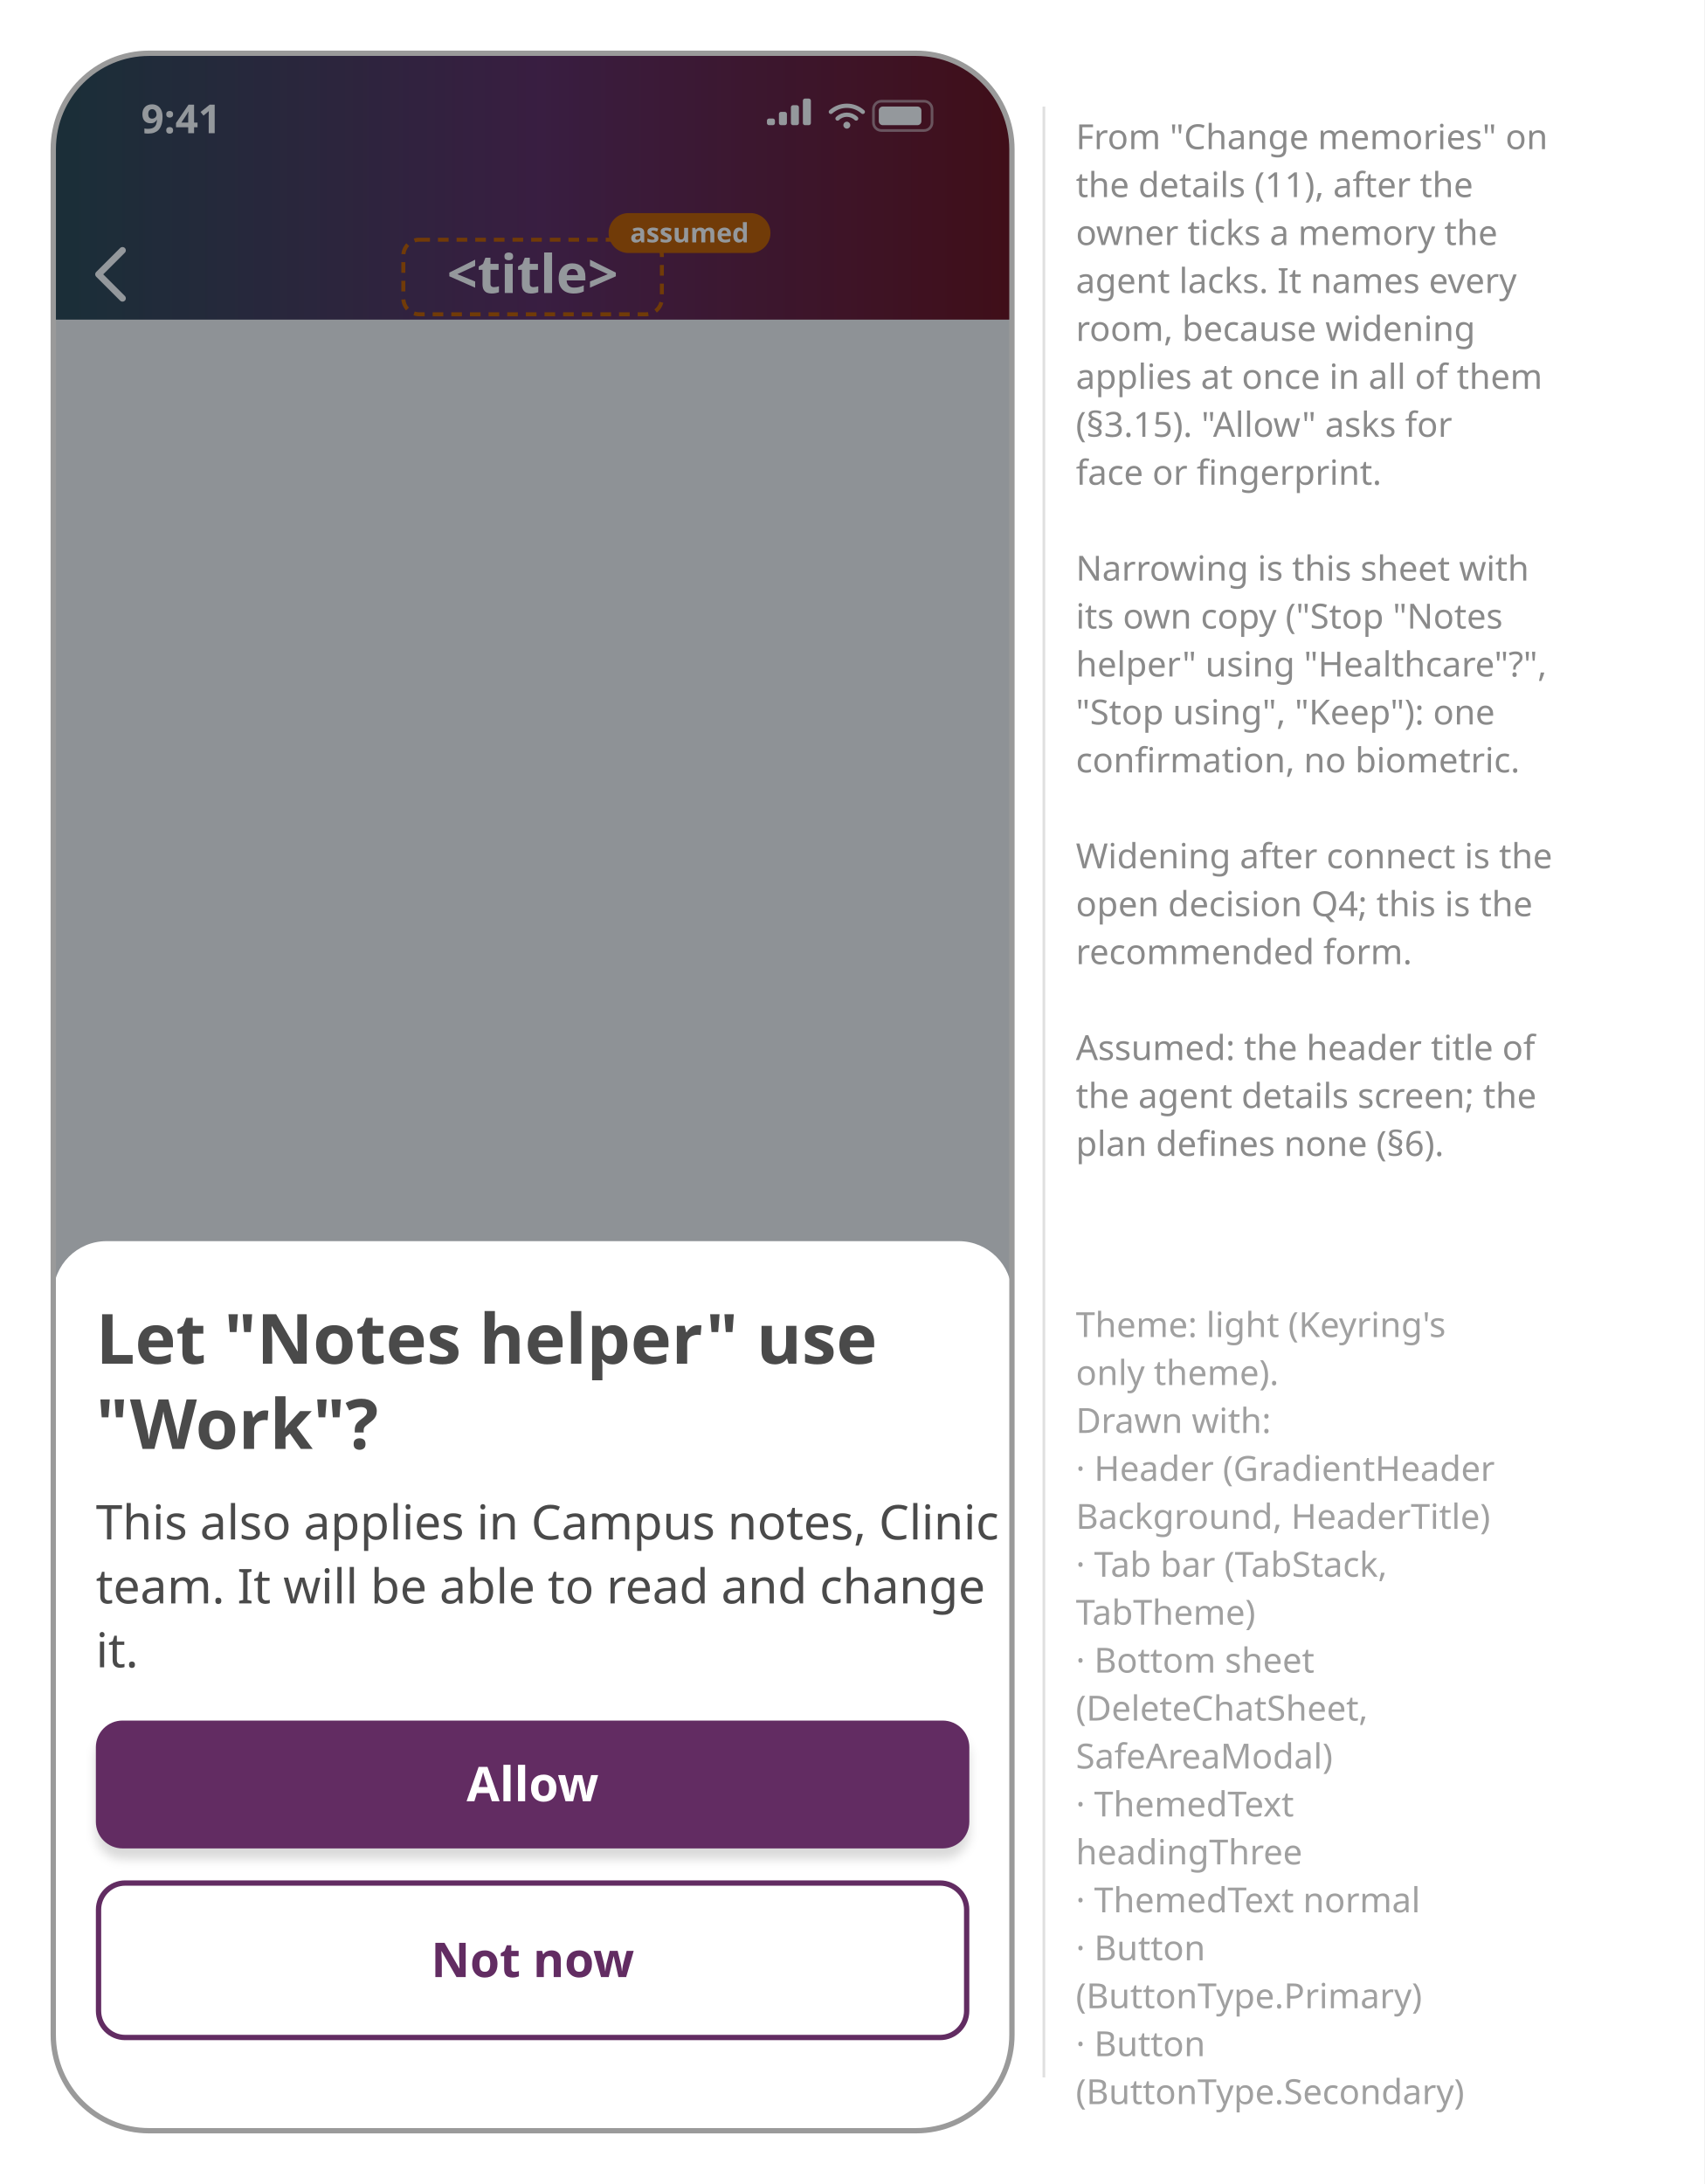
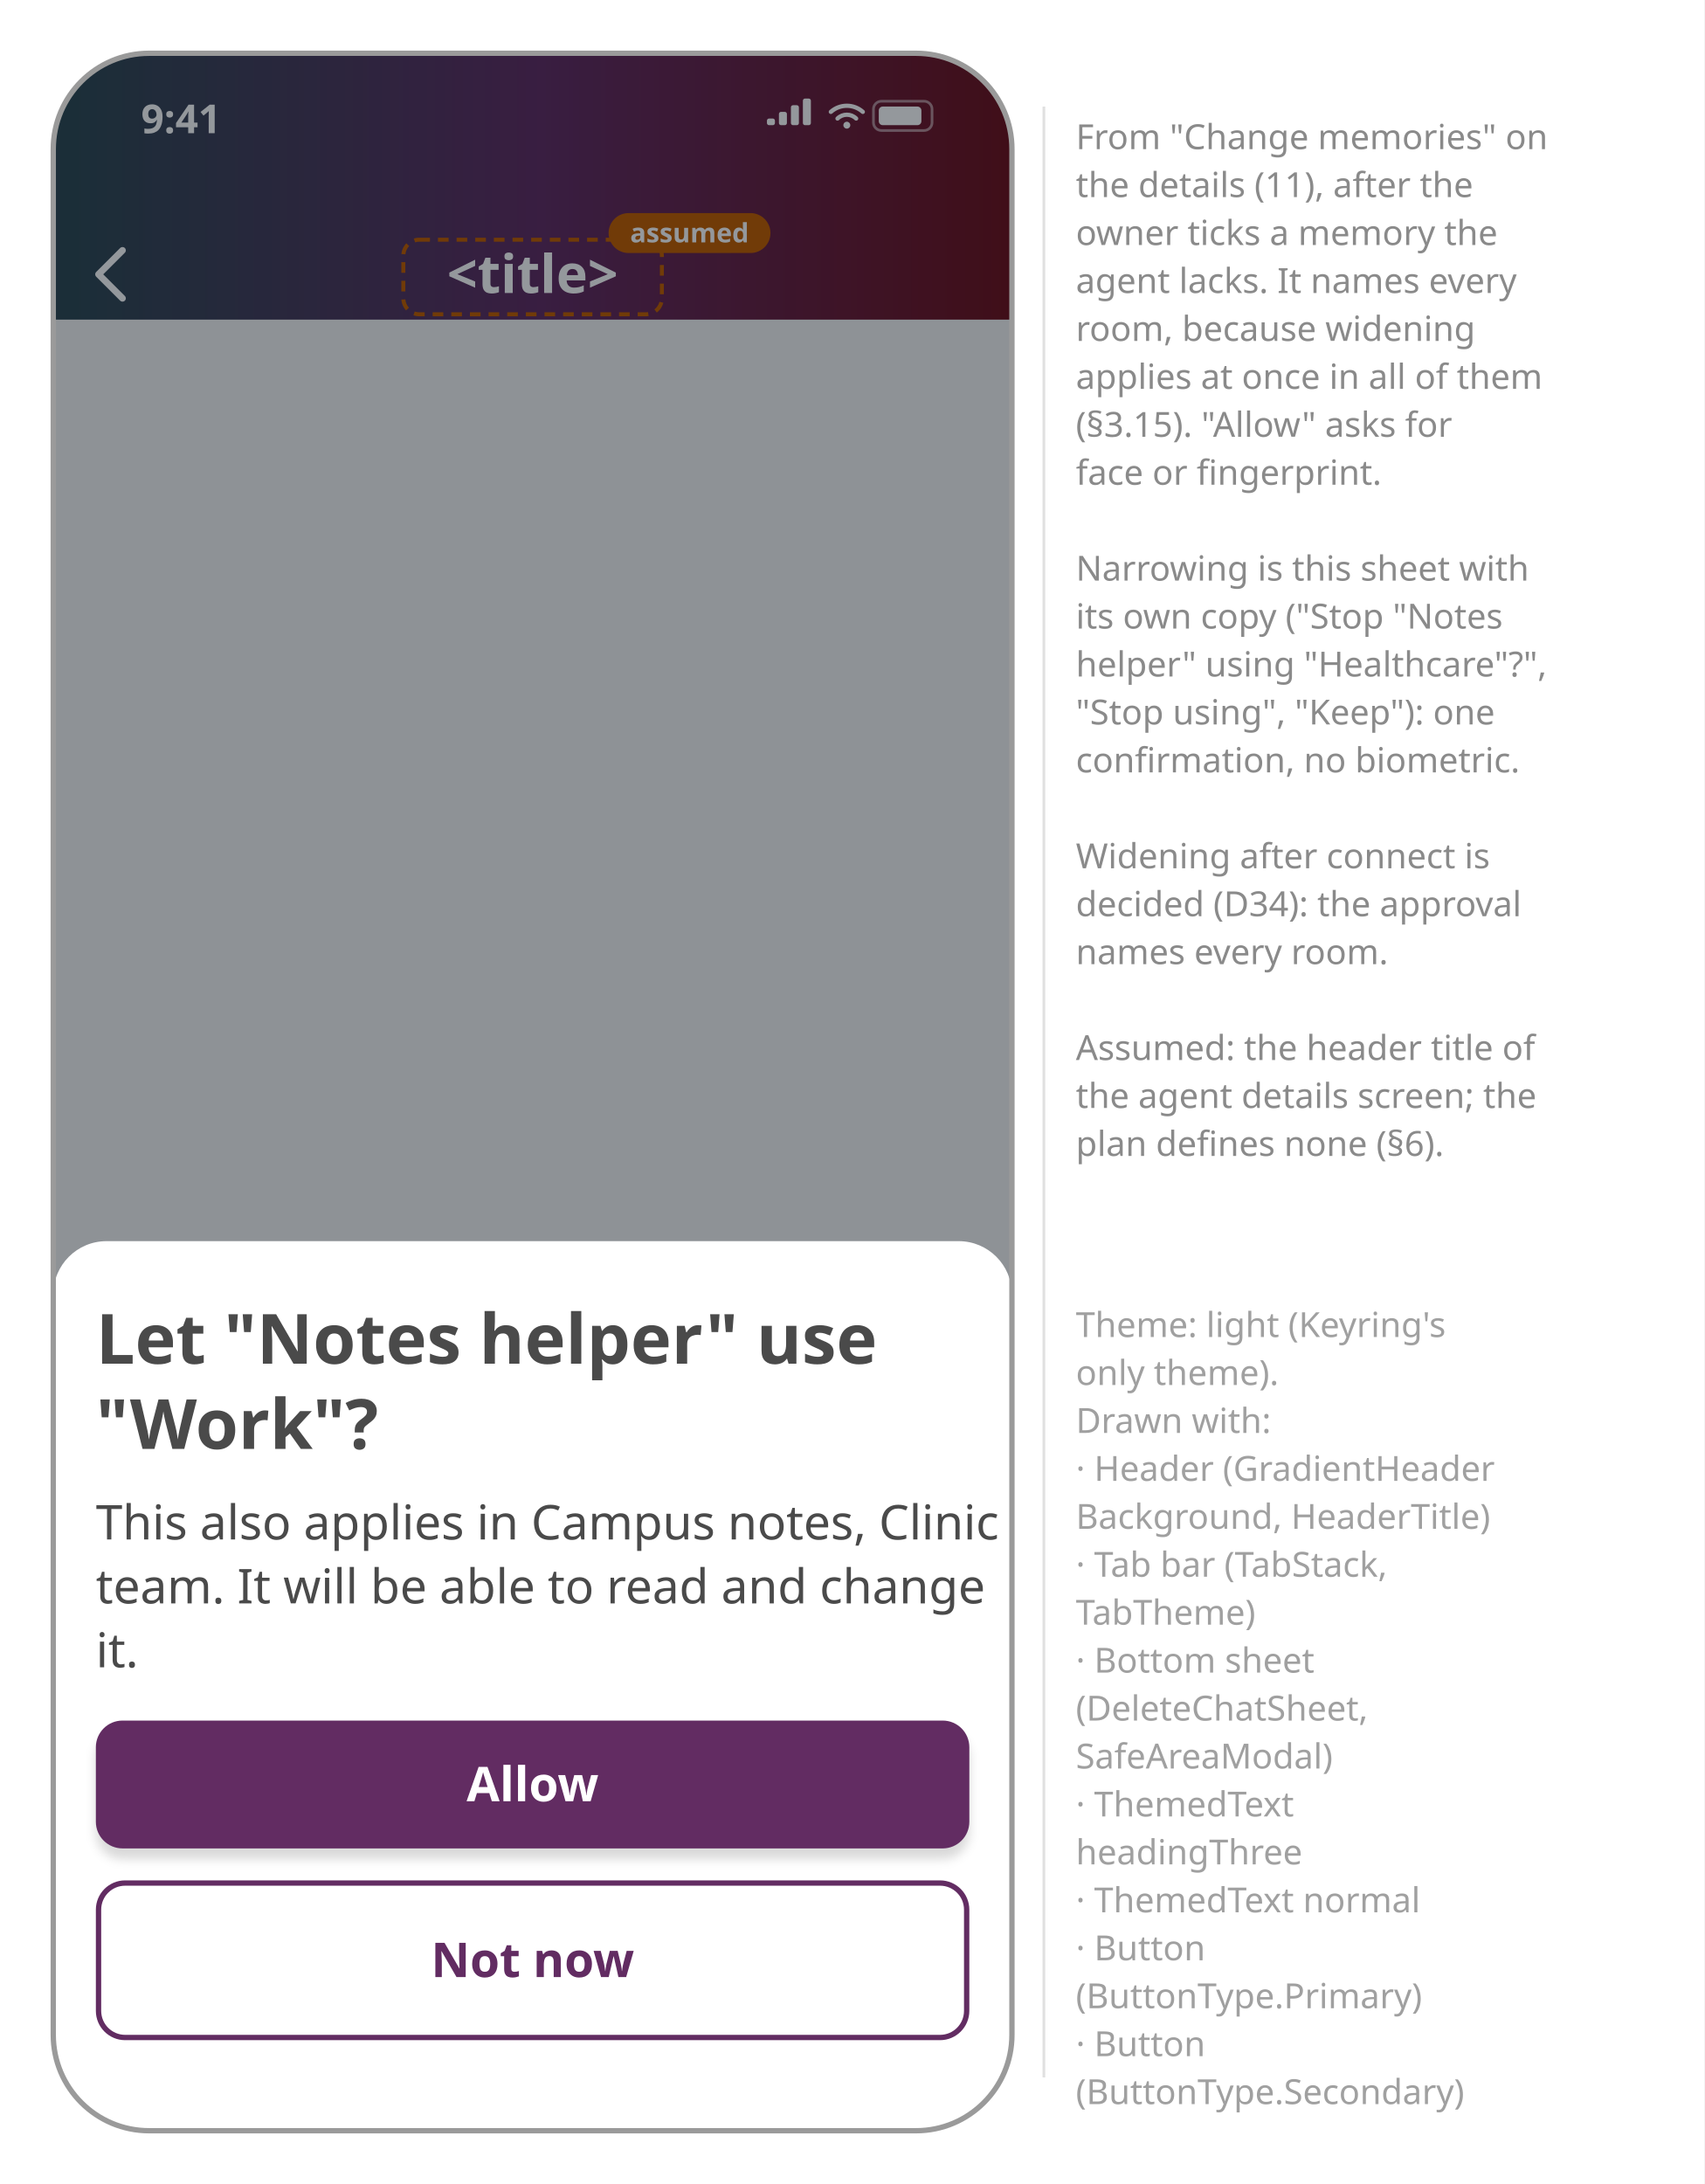
<svg xmlns="http://www.w3.org/2000/svg" width="640" height="820" viewBox="0 0 640 820" font-family="'Source Sans 3', 'SourceSans3-Regular', system-ui, sans-serif">
  <defs>
    <linearGradient id="kr-header" x1="0" y1="0" x2="1" y2="0">
      <stop offset="0.01" stop-color="#2E4953" />
      <stop offset="0.51" stop-color="#622C62" />
      <stop offset="1" stop-color="#6E121D" />
    </linearGradient>
    <filter id="kr-card-shadow" x="-10%" y="-30%" width="120%" height="160%">
      <feGaussianBlur stdDeviation="2" />
    </filter>
    <filter id="kr-button-shadow" x="-10%" y="-30%" width="120%" height="160%">
      <feGaussianBlur stdDeviation="2" />
    </filter>
    <clipPath id="kr-phone">
      <rect x="20" y="20" width="360" height="780" rx="36" />
    </clipPath>
  </defs>
  <rect width="640" height="820" fill="#FFFFFF" />
  <g clip-path="url(#kr-phone)">
    <rect x="20" y="20" width="360" height="780" fill="#F5F5F5" />
    <rect x="20" y="20" width="360" height="100" fill="url(#kr-header)" />
    <text x="68" y="50" font-family="system-ui, sans-serif" font-size="15" font-weight="600" fill="#FFFFFF" text-anchor="middle">9:41</text>
    <g fill="#FFFFFF">
      <rect x="288" y="44.5" width="3" height="2.5" rx="0.8" />
      <rect x="292.5" y="42" width="3" height="5" rx="0.8" />
      <rect x="297" y="39.5" width="3" height="7.5" rx="0.8" />
      <rect x="301.5" y="37" width="3" height="10" rx="0.8" />
    </g>
    <path d="M312 42 a9 9 0 0 1 12 0 M314.5 44.5 a5 5 0 0 1 7 0" fill="none" stroke="#FFFFFF" stroke-width="1.6" stroke-linecap="round" />
    <circle cx="318" cy="47" r="1.3" fill="#FFFFFF" />
    <rect x="328" y="38" width="22" height="11" rx="3" fill="none" stroke="#FFFFFF" stroke-opacity="0.5" />
    <rect x="330" y="40" width="16" height="7" rx="1.5" fill="#FFFFFF" />
    <path d="M46 94 l-9 9 l9 9" fill="none" stroke="#FFFFFF" stroke-width="2.5" stroke-linecap="round" stroke-linejoin="round" />
    <text x="200" y="110" font-family="system-ui, sans-serif" font-size="20" font-weight="700" fill="#FFFFFF" text-anchor="middle">&lt;title&gt;</text>
    <rect x="151.459" y="90" width="97.081" height="28" rx="6" fill="none" stroke="#C25E00" stroke-width="1.5" stroke-dasharray="4 3" />
    <rect x="228.541" y="80" width="60.778" height="15" rx="7.5" fill="#C25E00" />
    <text x="258.93" y="91" font-family="system-ui, sans-serif" font-size="10" font-weight="700" fill="#FFFFFF" text-anchor="middle">assumed</text>
    <rect x="20" y="711" width="360" height="89" fill="#010B13" />
    <g fill="none" stroke="#666666" stroke-width="1.7" stroke-linecap="round" stroke-linejoin="round">
      <circle cx="47" cy="726" r="4" />
      <path d="M40 739 a7 6 0 0 1 14 0" />
      <path d="M52 720 a4 4 0 1 1 1 7.6 M56 731 a6 6 0 0 1 4 6" />
    </g>
    <text x="50" y="757" font-size="10.7" fill="#666666" text-anchor="middle">Contacts</text>
    <g fill="none" stroke="#666666" stroke-width="1.7" stroke-linecap="round" stroke-linejoin="round">
      <path d="M101 722 h18 v13 h-11 l-4 4 v-4 h-3 z" />
      <path d="M105 727 h10 M105 731 h6" />
    </g>
    <text x="110" y="757" font-size="11.6" fill="#666666" text-anchor="middle">Message</text>
    <g fill="none" stroke="#666666" stroke-width="1.7" stroke-linecap="round" stroke-linejoin="round">
      <rect x="161" y="721" width="7" height="7" />
      <rect x="172" y="721" width="7" height="7" />
      <rect x="161" y="732" width="7" height="7" />
      <path d="M172 732 h3 v3 M179 732 v3 M175 739 h4" />
    </g>
    <text x="170" y="757" font-size="12.4" fill="#666666" text-anchor="middle">QR Code</text>
    <g fill="none" stroke="#666666" stroke-width="1.7" stroke-linecap="round" stroke-linejoin="round">
      <rect x="221" y="724" width="18" height="15" rx="2" />
      <path d="M223 724 l11 -4 l2 4 M233 731 h6 v4 h-6 z" />
    </g>
    <text x="230" y="757" font-size="14.0" fill="#666666" text-anchor="middle">Wallet</text>
    <g fill="none" stroke="#FFFFFF" stroke-width="1.7" stroke-linecap="round" stroke-linejoin="round">
      <path d="M290 720 l8 3 v6 c0 5 -4 8 -8 10 c-4 -2 -8 -5 -8 -10 v-6 z" />
      <circle cx="290" cy="729" r="2.5" />
      <path d="M286 735 a4 3 0 0 1 8 0" />
    </g>
    <text x="290" y="757" font-size="10.1" font-weight="700" fill="#FFFFFF" text-anchor="middle">My Agent</text>
    <g fill="none" stroke="#666666" stroke-width="1.7" stroke-linecap="round" stroke-linejoin="round">
      <circle cx="350" cy="730" r="10" />
      <circle cx="350" cy="727" r="3.2" />
      <path d="M344 737 a6 5 0 0 1 12 0" />
    </g>
    <text x="350" y="757" font-size="14.0" fill="#666666" text-anchor="middle">Menu</text>
    <rect x="20" y="20" width="360" height="780" fill="rgba(1,11,19,0.42)" />
    <path d="M20 486 a20 20 0 0 1 20 -20 h320 a20 20 0 0 1 20 20 V800 H20 Z" fill="#FFFFFF" />
    <text font-size="26" font-weight="700" fill="#4A4A4A">
      <tspan x="36" y="512">Let "Notes helper" use</tspan>
      <tspan x="36" dy="32">"Work"?</tspan>
    </text>
    <text font-size="18" fill="#4A4A4A">
      <tspan x="36" y="578">This also applies in Campus notes, Clinic</tspan>
      <tspan x="36" dy="24">team. It will be able to read and change</tspan>
      <tspan x="36" dy="24">it.</tspan>
    </text>
    <rect x="36" y="650" width="328" height="48" rx="10" fill="#000000" fill-opacity="0.15" filter="url(#kr-button-shadow)" />
    <rect x="36" y="646" width="328" height="48" rx="10" fill="#622C62" />
    <text x="200" y="676.3" font-size="18" font-weight="700" fill="#FFFFFF" text-anchor="middle">Allow</text>
    <rect x="37" y="707" width="326" height="58" rx="10" fill="none" stroke="#622C62" stroke-width="2" />
    <text x="200" y="742.3" font-size="18" font-weight="700" fill="#622C62" text-anchor="middle">Not now</text>
    <rect x="140" y="788" width="120" height="5" rx="2.5" fill="#FFFFFF" opacity="0.6" />
  </g>
  <rect x="20" y="20" width="360" height="780" rx="36" fill="none" stroke="#9A9A9A" stroke-width="2" />
  <line x1="392" y1="40" x2="392" y2="780" stroke="#E0E0E0" stroke-width="1" />
  <text font-family="system-ui, sans-serif" font-size="13" fill="#8A8A8A">
    <tspan x="404" y="56">From "Change memories" on</tspan>
    <tspan x="404" dy="18">the details (11), after the</tspan>
    <tspan x="404" dy="18">owner ticks a memory the</tspan>
    <tspan x="404" dy="18">agent lacks. It names every</tspan>
    <tspan x="404" dy="18">room, because widening</tspan>
    <tspan x="404" dy="18">applies at once in all of them</tspan>
    <tspan x="404" dy="18">(§3.15). "Allow" asks for</tspan>
    <tspan x="404" dy="18">face or fingerprint.</tspan>
    <tspan x="404" dy="18"> </tspan>
    <tspan x="404" dy="18">Narrowing is this sheet with</tspan>
    <tspan x="404" dy="18">its own copy ("Stop "Notes</tspan>
    <tspan x="404" dy="18">helper" using "Healthcare"?",</tspan>
    <tspan x="404" dy="18">"Stop using", "Keep"): one</tspan>
    <tspan x="404" dy="18">confirmation, no biometric.</tspan>
    <tspan x="404" dy="18"> </tspan>
-     <tspan x="404" dy="18">Widening after connect is the</tspan>
-     <tspan x="404" dy="18">open decision Q4; this is the</tspan>
-     <tspan x="404" dy="18">recommended form.</tspan>
+     <tspan x="404" dy="18">Widening after connect is</tspan>
+     <tspan x="404" dy="18">decided (D34): the approval</tspan>
+     <tspan x="404" dy="18">names every room.</tspan>
    <tspan x="404" dy="18"> </tspan>
    <tspan x="404" dy="18">Assumed: the header title of</tspan>
    <tspan x="404" dy="18">the agent details screen; the</tspan>
    <tspan x="404" dy="18">plan defines none (§6).</tspan>
    <tspan x="404" dy="18"> </tspan>
  </text>
  <text font-family="system-ui, sans-serif" font-size="13" fill="#A0A0A0">
    <tspan x="404" y="502">Theme: light (Keyring's</tspan>
    <tspan x="404" dy="18">   only theme).</tspan>
    <tspan x="404" dy="18">Drawn with:</tspan>
    <tspan x="404" dy="18">· Header (GradientHeader</tspan>
    <tspan x="404" dy="18">   Background, HeaderTitle)</tspan>
    <tspan x="404" dy="18">· Tab bar (TabStack,</tspan>
    <tspan x="404" dy="18">   TabTheme)</tspan>
    <tspan x="404" dy="18">· Bottom sheet</tspan>
    <tspan x="404" dy="18">   (DeleteChatSheet,</tspan>
    <tspan x="404" dy="18">   SafeAreaModal)</tspan>
    <tspan x="404" dy="18">· ThemedText</tspan>
    <tspan x="404" dy="18">   headingThree</tspan>
    <tspan x="404" dy="18">· ThemedText normal</tspan>
    <tspan x="404" dy="18">· Button</tspan>
    <tspan x="404" dy="18">   (ButtonType.Primary)</tspan>
    <tspan x="404" dy="18">· Button</tspan>
    <tspan x="404" dy="18">   (ButtonType.Secondary)</tspan>
  </text>
</svg>
